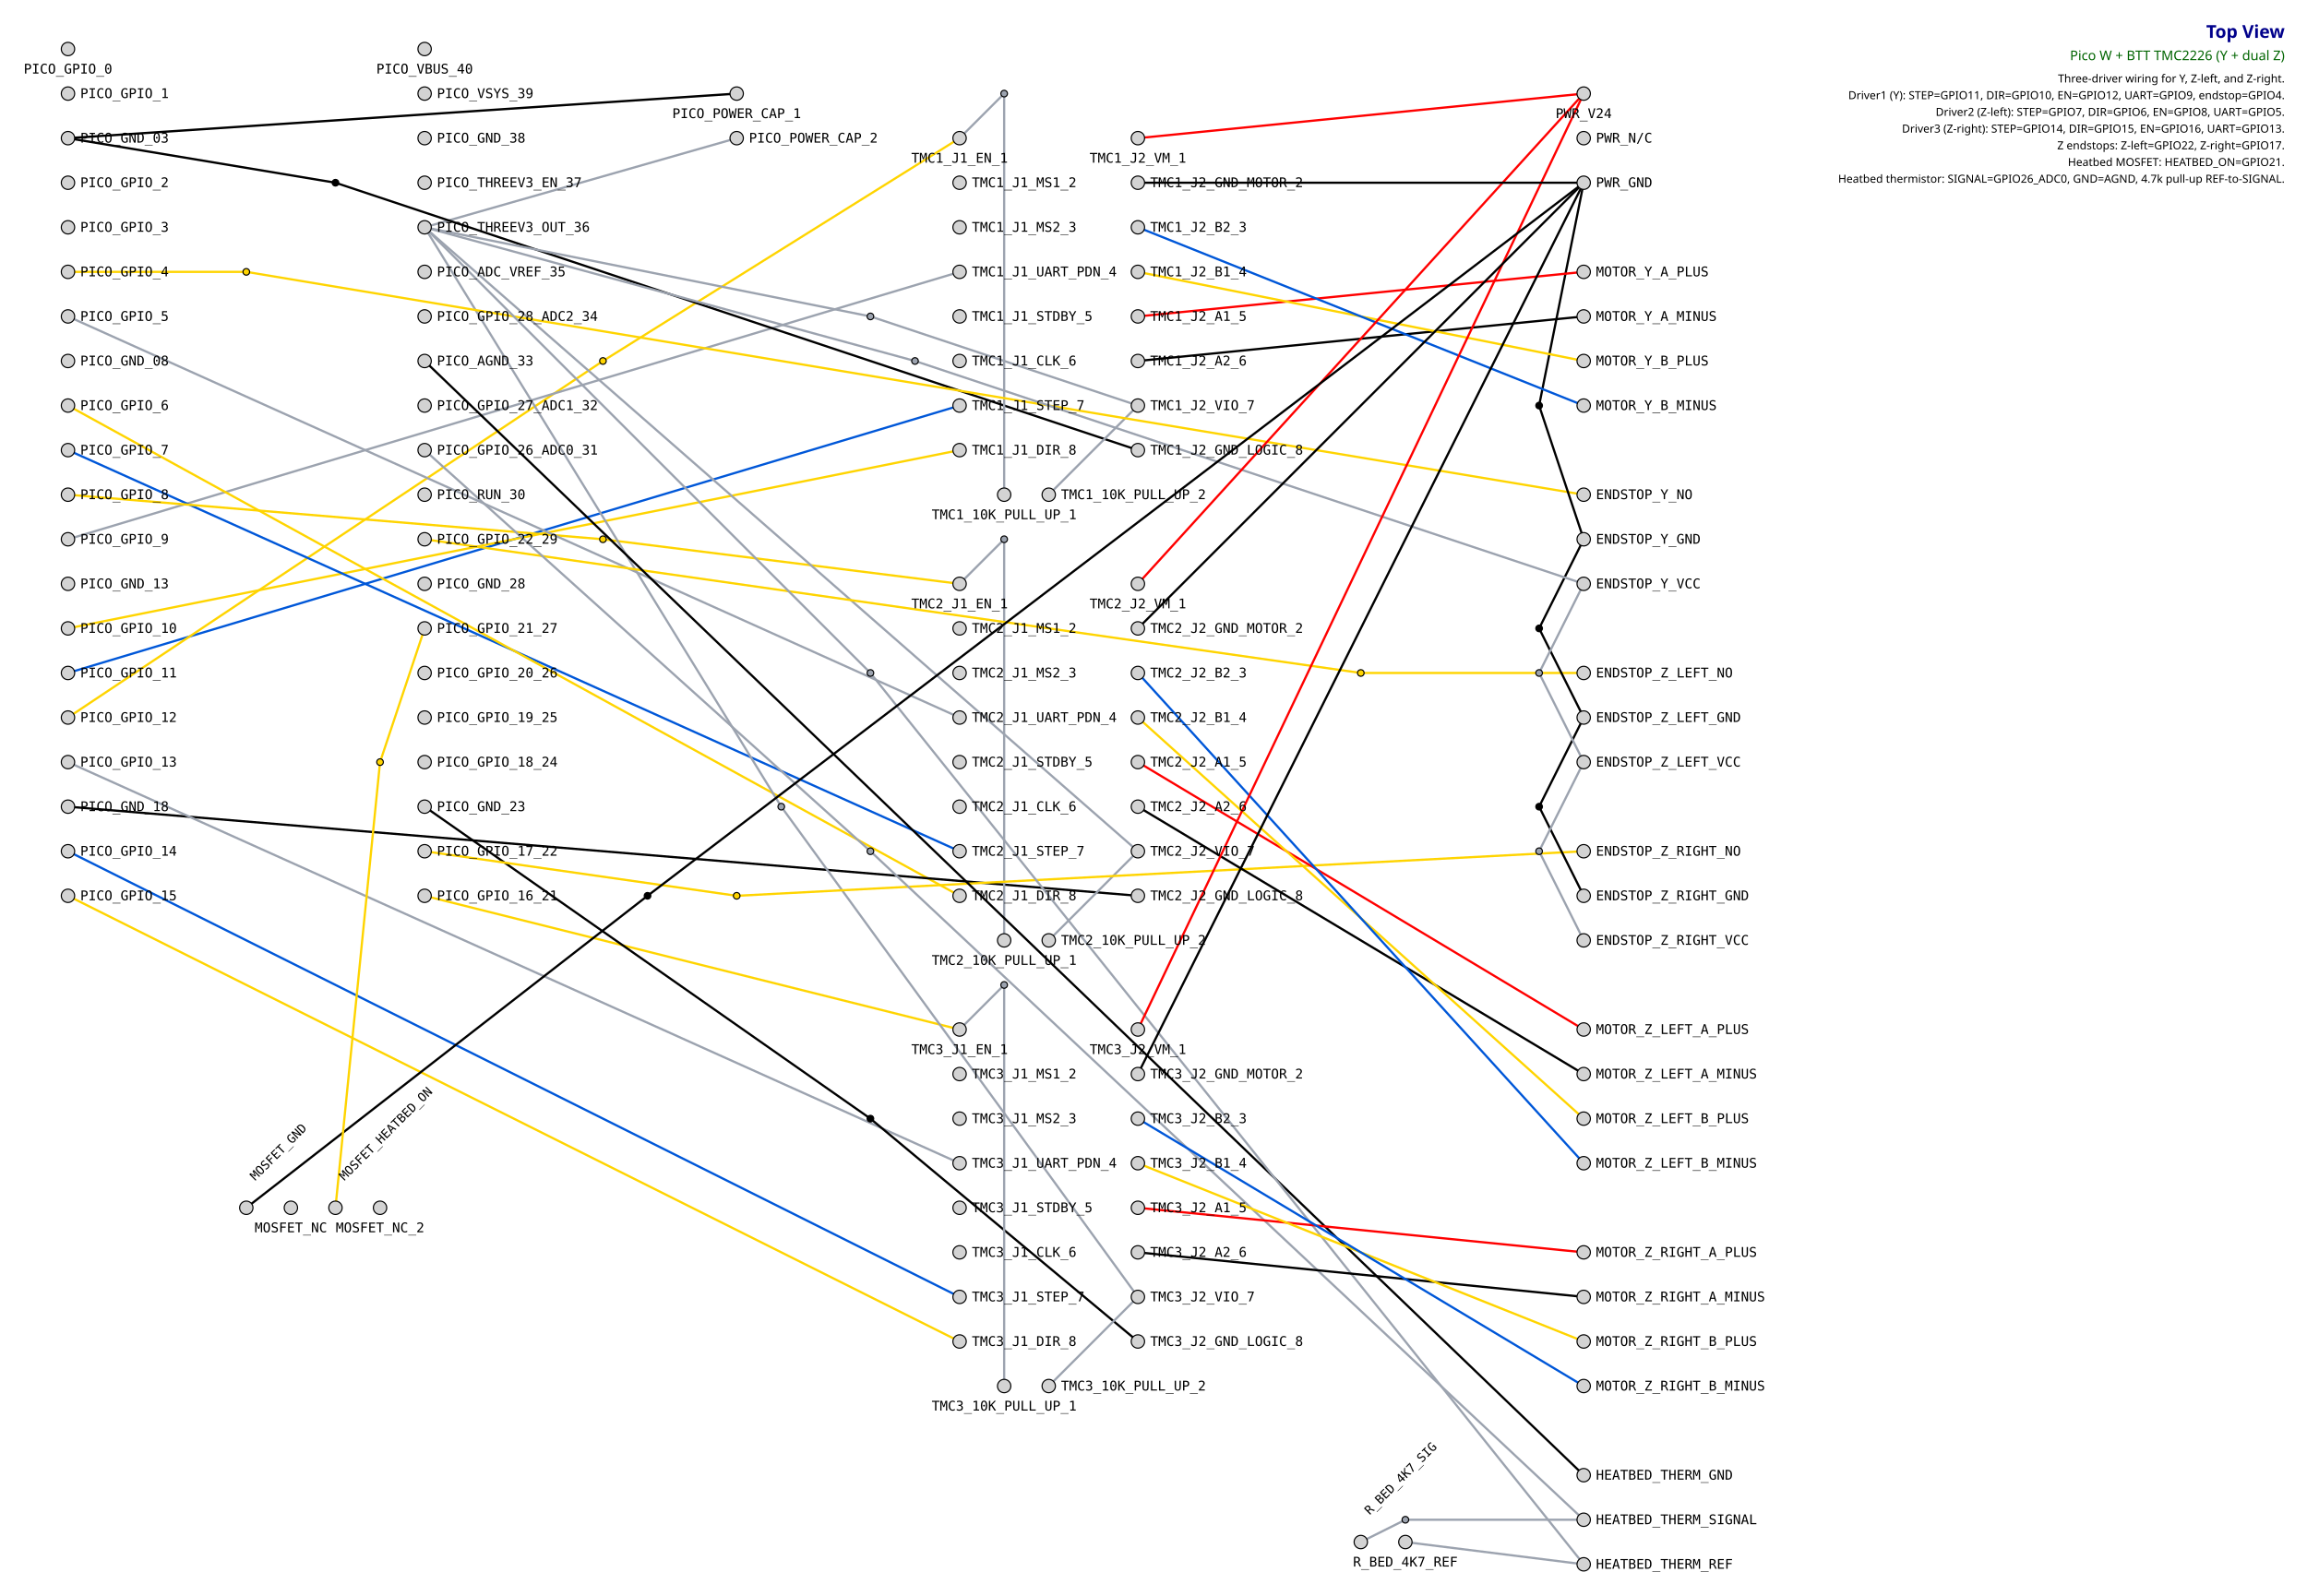
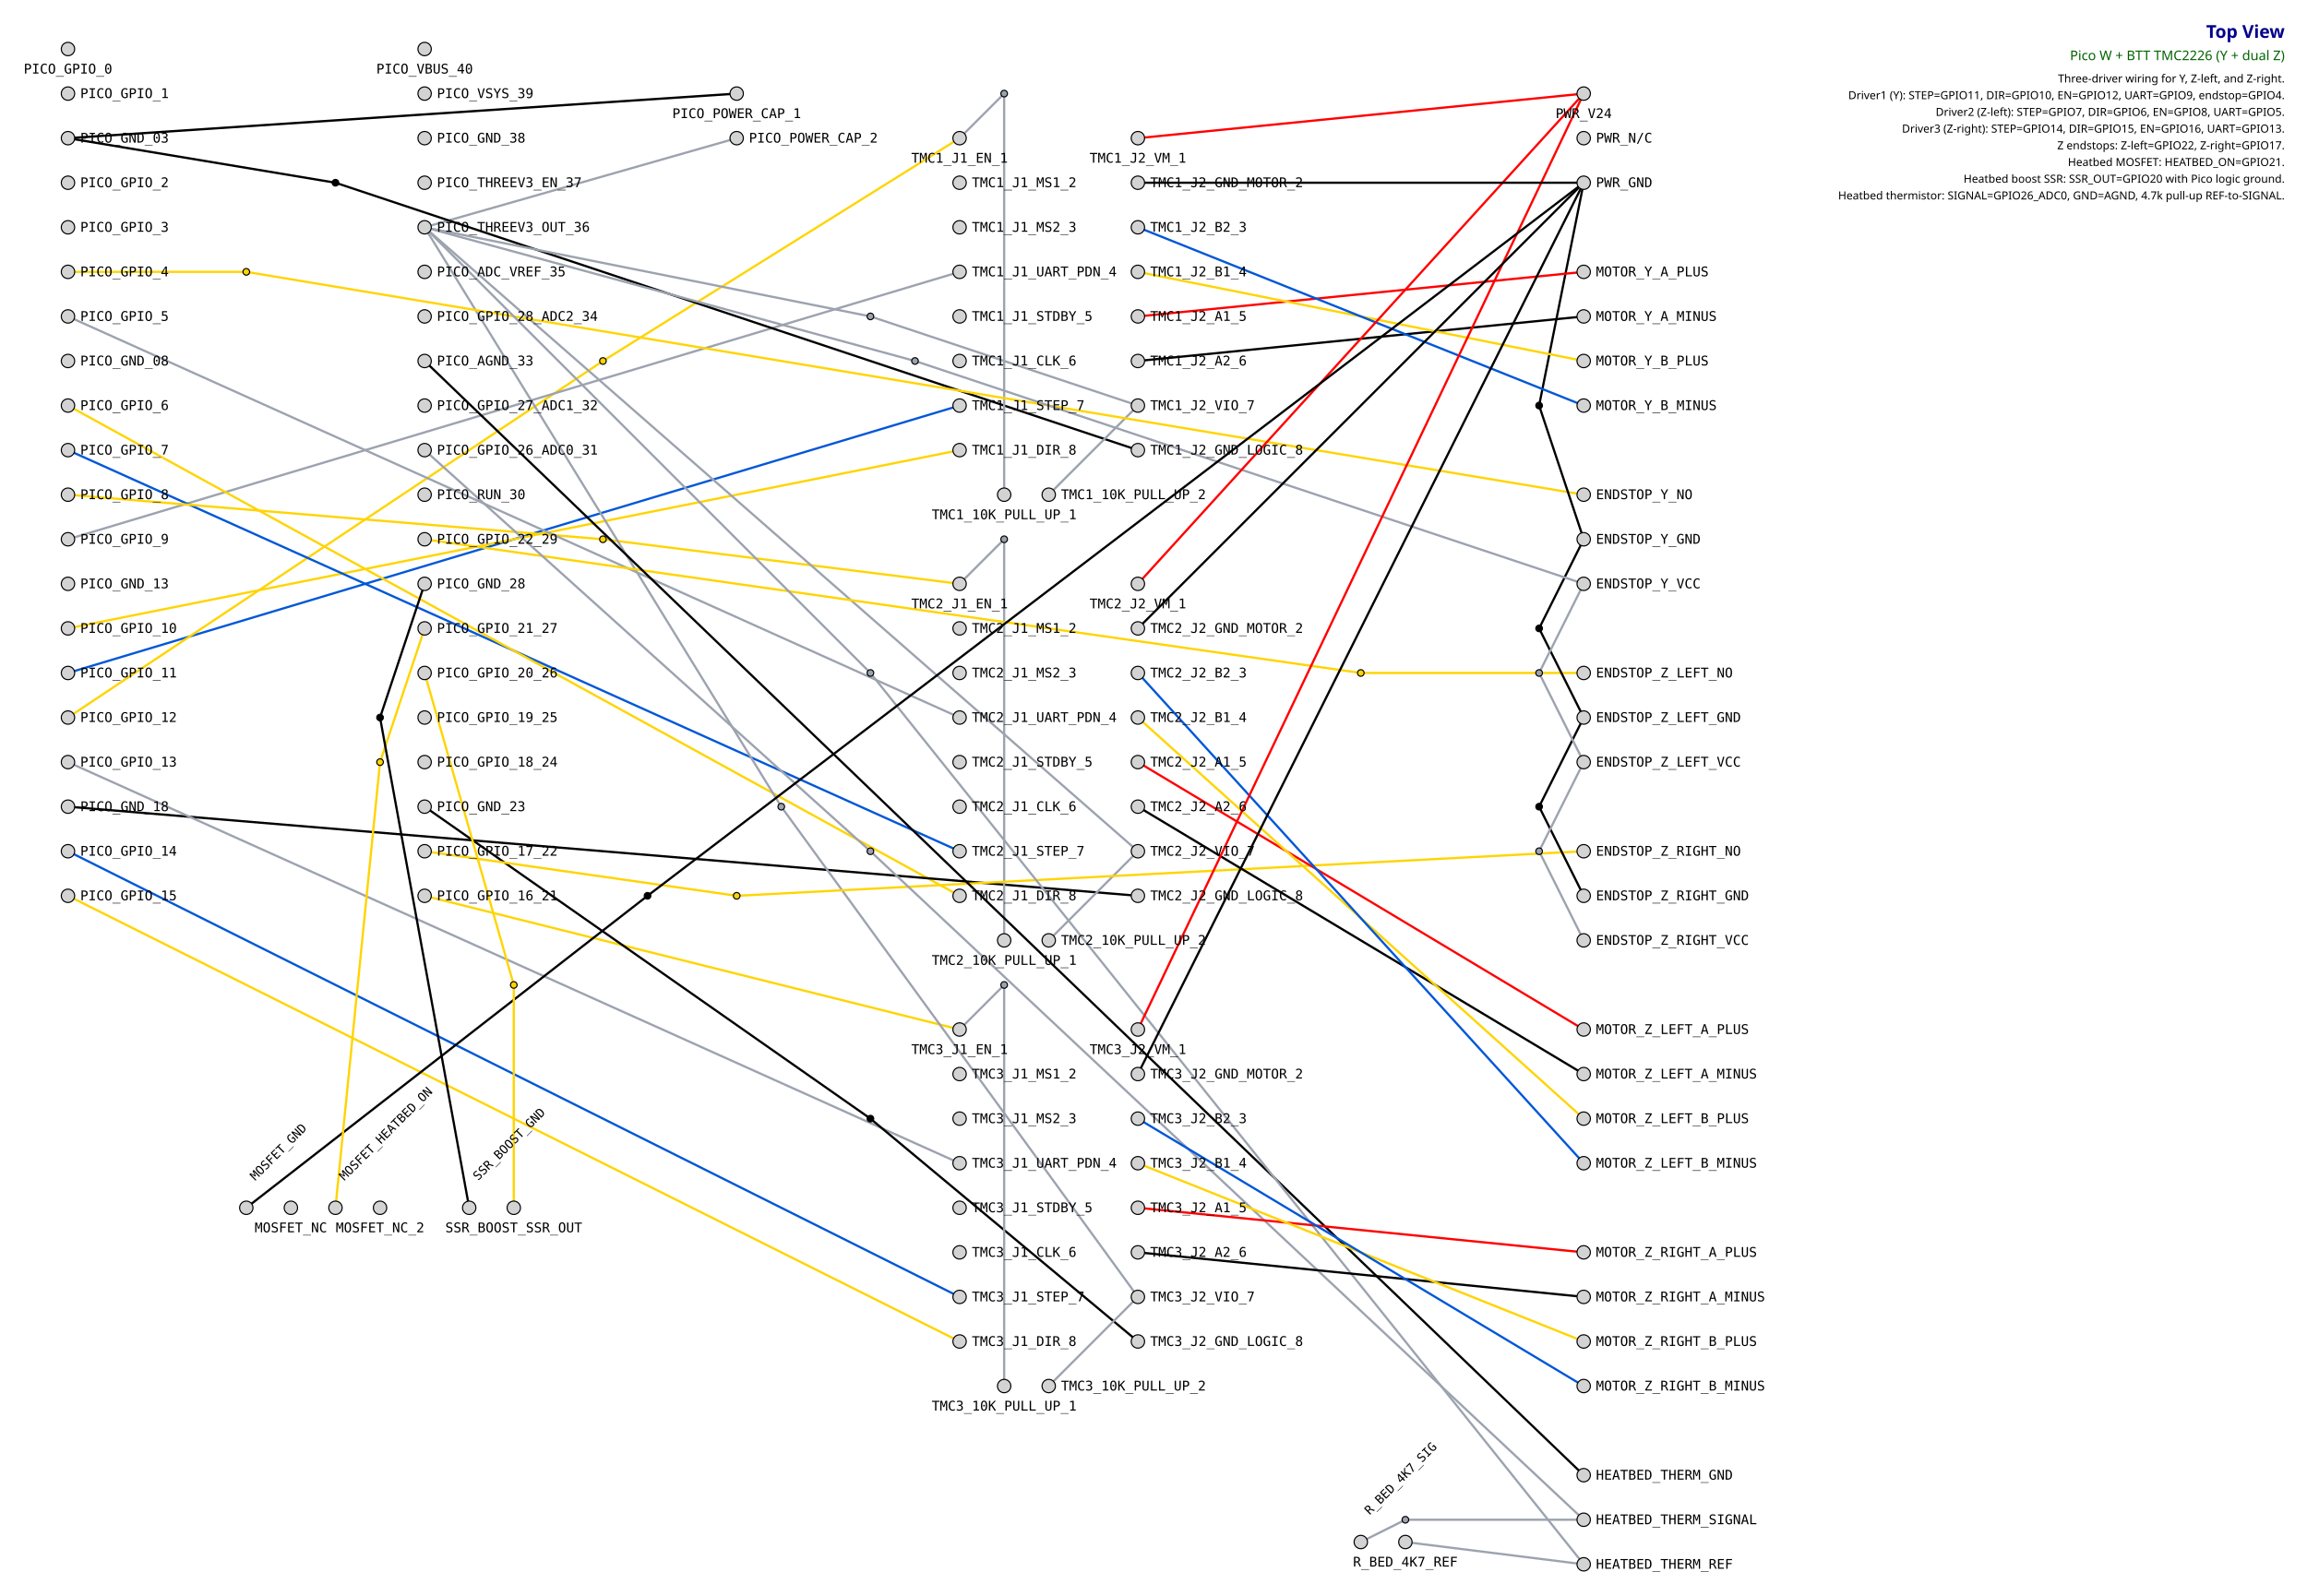
<svg xmlns="http://www.w3.org/2000/svg" viewBox="-1 -4 2070 1432" width="100%" height="100%">
  <line x1="60" y1="120" x2="660" y2="80" stroke="#000000" stroke-width="2" />
  <line x1="660" y1="120" x2="380" y2="200" stroke="#9ca3af" stroke-width="2" />
  <line x1="60" y1="600" x2="860" y2="360" stroke="#0057d8" stroke-width="2" />
  <line x1="60" y1="560" x2="860" y2="400" stroke="#ffd400" stroke-width="2" />
  <line x1="60" y1="640" x2="540" y2="320" stroke="#ffd400" stroke-width="2" />
  <line x1="540" y1="320" x2="860" y2="120" stroke="#ffd400" stroke-width="2" />
  <circle cx="540" cy="320" r="3" fill="#ffd400" stroke="black" stroke-width="1" />
  <line x1="60" y1="480" x2="860" y2="240" stroke="#9ca3af" stroke-width="2" />
  <line x1="60" y1="120" x2="300" y2="160" stroke="#000000" stroke-width="2" />
  <line x1="300" y1="160" x2="1020" y2="400" stroke="#000000" stroke-width="2" />
  <circle cx="300" cy="160" r="3" fill="#000000" stroke="black" stroke-width="1" />
  <line x1="380" y1="200" x2="780" y2="280" stroke="#9ca3af" stroke-width="2" />
  <line x1="780" y1="280" x2="1020" y2="360" stroke="#9ca3af" stroke-width="2" />
  <circle cx="780" cy="280" r="3" fill="#9ca3af" stroke="black" stroke-width="1" />
  <line x1="1020" y1="360" x2="940" y2="440" stroke="#9ca3af" stroke-width="2" />
  <line x1="900" y1="440" x2="900" y2="80" stroke="#9ca3af" stroke-width="2" />
  <line x1="900" y1="80" x2="860" y2="120" stroke="#9ca3af" stroke-width="2" />
  <circle cx="900" cy="80" r="3" fill="#9ca3af" stroke="black" stroke-width="1" />
  <line x1="60" y1="400" x2="860" y2="760" stroke="#0057d8" stroke-width="2" />
  <line x1="60" y1="360" x2="860" y2="800" stroke="#ffd400" stroke-width="2" />
  <line x1="60" y1="440" x2="540" y2="480" stroke="#ffd400" stroke-width="2" />
  <line x1="540" y1="480" x2="860" y2="520" stroke="#ffd400" stroke-width="2" />
  <circle cx="540" cy="480" r="3" fill="#ffd400" stroke="black" stroke-width="1" />
  <line x1="60" y1="280" x2="860" y2="640" stroke="#9ca3af" stroke-width="2" />
  <line x1="60" y1="720" x2="1020" y2="800" stroke="#000000" stroke-width="2" />
  <line x1="380" y1="200" x2="1020" y2="760" stroke="#9ca3af" stroke-width="2" />
  <line x1="1020" y1="760" x2="940" y2="840" stroke="#9ca3af" stroke-width="2" />
  <line x1="900" y1="840" x2="900" y2="480" stroke="#9ca3af" stroke-width="2" />
  <line x1="900" y1="480" x2="860" y2="520" stroke="#9ca3af" stroke-width="2" />
  <circle cx="900" cy="480" r="3" fill="#9ca3af" stroke="black" stroke-width="1" />
  <line x1="60" y1="760" x2="860" y2="1160" stroke="#0057d8" stroke-width="2" />
  <line x1="60" y1="800" x2="860" y2="1200" stroke="#ffd400" stroke-width="2" />
  <line x1="380" y1="800" x2="860" y2="920" stroke="#ffd400" stroke-width="2" />
  <line x1="60" y1="680" x2="860" y2="1040" stroke="#9ca3af" stroke-width="2" />
  <line x1="380" y1="720" x2="780" y2="1000" stroke="#000000" stroke-width="2" />
  <line x1="780" y1="1000" x2="1020" y2="1200" stroke="#000000" stroke-width="2" />
  <circle cx="780" cy="1000" r="3" fill="#000000" stroke="black" stroke-width="1" />
  <line x1="380" y1="200" x2="700" y2="720" stroke="#9ca3af" stroke-width="2" />
  <line x1="700" y1="720" x2="1020" y2="1160" stroke="#9ca3af" stroke-width="2" />
  <circle cx="700" cy="720" r="3" fill="#9ca3af" stroke="black" stroke-width="1" />
  <line x1="1020" y1="1160" x2="940" y2="1240" stroke="#9ca3af" stroke-width="2" />
  <line x1="900" y1="1240" x2="900" y2="880" stroke="#9ca3af" stroke-width="2" />
  <line x1="900" y1="880" x2="860" y2="920" stroke="#9ca3af" stroke-width="2" />
  <circle cx="900" cy="880" r="3" fill="#9ca3af" stroke="black" stroke-width="1" />
  <line x1="60" y1="240" x2="220" y2="240" stroke="#ffd400" stroke-width="2" />
  <line x1="220" y1="240" x2="1420" y2="440" stroke="#ffd400" stroke-width="2" />
  <circle cx="220" cy="240" r="3" fill="#ffd400" stroke="black" stroke-width="1" />
  <line x1="380" y1="480" x2="1220" y2="600" stroke="#ffd400" stroke-width="2" />
  <line x1="1220" y1="600" x2="1420" y2="600" stroke="#ffd400" stroke-width="2" />
  <circle cx="1220" cy="600" r="3" fill="#ffd400" stroke="black" stroke-width="1" />
  <line x1="380" y1="760" x2="660" y2="800" stroke="#ffd400" stroke-width="2" />
  <line x1="660" y1="800" x2="1420" y2="760" stroke="#ffd400" stroke-width="2" />
  <circle cx="660" cy="800" r="3" fill="#ffd400" stroke="black" stroke-width="1" />
  <line x1="1420" y1="160" x2="1380" y2="360" stroke="#000000" stroke-width="2" />
  <line x1="1380" y1="360" x2="1420" y2="480" stroke="#000000" stroke-width="2" />
  <circle cx="1380" cy="360" r="3" fill="#000000" stroke="black" stroke-width="1" />
  <line x1="1420" y1="480" x2="1380" y2="560" stroke="#000000" stroke-width="2" />
  <line x1="1380" y1="560" x2="1420" y2="640" stroke="#000000" stroke-width="2" />
  <circle cx="1380" cy="560" r="3" fill="#000000" stroke="black" stroke-width="1" />
  <line x1="1420" y1="640" x2="1380" y2="720" stroke="#000000" stroke-width="2" />
  <line x1="1380" y1="720" x2="1420" y2="800" stroke="#000000" stroke-width="2" />
  <circle cx="1380" cy="720" r="3" fill="#000000" stroke="black" stroke-width="1" />
  <line x1="1420" y1="520" x2="820" y2="320" stroke="#9ca3af" stroke-width="2" />
  <line x1="820" y1="320" x2="380" y2="200" stroke="#9ca3af" stroke-width="2" />
  <circle cx="820" cy="320" r="3" fill="#9ca3af" stroke="black" stroke-width="1" />
  <line x1="1420" y1="680" x2="1380" y2="600" stroke="#9ca3af" stroke-width="2" />
  <line x1="1380" y1="600" x2="1420" y2="520" stroke="#9ca3af" stroke-width="2" />
  <circle cx="1380" cy="600" r="3" fill="#9ca3af" stroke="black" stroke-width="1" />
  <line x1="1420" y1="840" x2="1380" y2="760" stroke="#9ca3af" stroke-width="2" />
  <line x1="1380" y1="760" x2="1420" y2="680" stroke="#9ca3af" stroke-width="2" />
  <circle cx="1380" cy="760" r="3" fill="#9ca3af" stroke="black" stroke-width="1" />
  <line x1="380" y1="320" x2="1420" y2="1320" stroke="#000000" stroke-width="2" />
  <line x1="380" y1="400" x2="780" y2="760" stroke="#9ca3af" stroke-width="2" />
  <line x1="780" y1="760" x2="1420" y2="1360" stroke="#9ca3af" stroke-width="2" />
  <circle cx="780" cy="760" r="3" fill="#9ca3af" stroke="black" stroke-width="1" />
  <line x1="380" y1="200" x2="780" y2="600" stroke="#9ca3af" stroke-width="2" />
  <line x1="780" y1="600" x2="1420" y2="1400" stroke="#9ca3af" stroke-width="2" />
  <circle cx="780" cy="600" r="3" fill="#9ca3af" stroke="black" stroke-width="1" />
  <line x1="1420" y1="1400" x2="1260" y2="1380" stroke="#9ca3af" stroke-width="2" />
  <line x1="1220" y1="1380" x2="1260" y2="1360" stroke="#9ca3af" stroke-width="2" />
  <line x1="1260" y1="1360" x2="1420" y2="1360" stroke="#9ca3af" stroke-width="2" />
  <circle cx="1260" cy="1360" r="3" fill="#9ca3af" stroke="black" stroke-width="1" />
  <line x1="1420" y1="240" x2="1020" y2="280" stroke="#ff0000" stroke-width="2" />
  <line x1="1420" y1="280" x2="1020" y2="320" stroke="#000000" stroke-width="2" />
  <line x1="1420" y1="320" x2="1020" y2="240" stroke="#ffd400" stroke-width="2" />
  <line x1="1420" y1="360" x2="1020" y2="200" stroke="#0057d8" stroke-width="2" />
  <line x1="1420" y1="920" x2="1020" y2="680" stroke="#ff0000" stroke-width="2" />
  <line x1="1420" y1="960" x2="1020" y2="720" stroke="#000000" stroke-width="2" />
  <line x1="1420" y1="1000" x2="1020" y2="640" stroke="#ffd400" stroke-width="2" />
  <line x1="1420" y1="1040" x2="1020" y2="600" stroke="#0057d8" stroke-width="2" />
  <line x1="1420" y1="1120" x2="1020" y2="1080" stroke="#ff0000" stroke-width="2" />
  <line x1="1420" y1="1160" x2="1020" y2="1120" stroke="#000000" stroke-width="2" />
  <line x1="1420" y1="1200" x2="1020" y2="1040" stroke="#ffd400" stroke-width="2" />
  <line x1="1420" y1="1240" x2="1020" y2="1000" stroke="#0057d8" stroke-width="2" />
  <line x1="1420" y1="80" x2="1020" y2="120" stroke="#ff0000" stroke-width="2" />
  <line x1="1420" y1="80" x2="1020" y2="520" stroke="#ff0000" stroke-width="2" />
  <line x1="1420" y1="80" x2="1020" y2="920" stroke="#ff0000" stroke-width="2" />
  <line x1="1420" y1="160" x2="1020" y2="160" stroke="#000000" stroke-width="2" />
  <line x1="1420" y1="160" x2="1020" y2="560" stroke="#000000" stroke-width="2" />
  <line x1="1420" y1="160" x2="1020" y2="960" stroke="#000000" stroke-width="2" />
  <line x1="1420" y1="160" x2="580" y2="800" stroke="#000000" stroke-width="2" />
  <line x1="580" y1="800" x2="220" y2="1080" stroke="#000000" stroke-width="2" />
  <circle cx="580" cy="800" r="3" fill="#000000" stroke="black" stroke-width="1" />
  <line x1="380" y1="560" x2="340" y2="680" stroke="#ffd400" stroke-width="2" />
  <line x1="340" y1="680" x2="300" y2="1080" stroke="#ffd400" stroke-width="2" />
  <circle cx="340" cy="680" r="3" fill="#ffd400" stroke="black" stroke-width="1" />
+   <line x1="380" y1="520" x2="340" y2="640" stroke="#000000" stroke-width="2" />
+   <line x1="340" y1="640" x2="420" y2="1080" stroke="#000000" stroke-width="2" />
+   <circle cx="340" cy="640" r="3" fill="#000000" stroke="black" stroke-width="1" />
+   <line x1="380" y1="600" x2="460" y2="880" stroke="#ffd400" stroke-width="2" />
+   <line x1="460" y1="880" x2="460" y2="1080" stroke="#ffd400" stroke-width="2" />
+   <circle cx="460" cy="880" r="3" fill="#ffd400" stroke="black" stroke-width="1" />
  <circle cx="60" cy="40" r="6" fill="lightgray" stroke="black" />
  <text x="60" y="62" font-size="12px" font-family="monospace" text-anchor="middle">PICO_GPIO_0</text>
  <circle cx="60" cy="80" r="6" fill="lightgray" stroke="black" />
  <text x="71" y="84" font-size="12px" font-family="monospace" text-anchor="start">PICO_GPIO_1</text>
  <circle cx="60" cy="120" r="6" fill="lightgray" stroke="black" />
  <text x="71" y="124" font-size="12px" font-family="monospace" text-anchor="start">PICO_GND_03</text>
  <circle cx="60" cy="160" r="6" fill="lightgray" stroke="black" />
  <text x="71" y="164" font-size="12px" font-family="monospace" text-anchor="start">PICO_GPIO_2</text>
  <circle cx="60" cy="200" r="6" fill="lightgray" stroke="black" />
  <text x="71" y="204" font-size="12px" font-family="monospace" text-anchor="start">PICO_GPIO_3</text>
  <circle cx="60" cy="240" r="6" fill="lightgray" stroke="black" />
  <text x="71" y="244" font-size="12px" font-family="monospace" text-anchor="start">PICO_GPIO_4</text>
  <circle cx="60" cy="280" r="6" fill="lightgray" stroke="black" />
  <text x="71" y="284" font-size="12px" font-family="monospace" text-anchor="start">PICO_GPIO_5</text>
  <circle cx="60" cy="320" r="6" fill="lightgray" stroke="black" />
  <text x="71" y="324" font-size="12px" font-family="monospace" text-anchor="start">PICO_GND_08</text>
  <circle cx="60" cy="360" r="6" fill="lightgray" stroke="black" />
  <text x="71" y="364" font-size="12px" font-family="monospace" text-anchor="start">PICO_GPIO_6</text>
  <circle cx="60" cy="400" r="6" fill="lightgray" stroke="black" />
  <text x="71" y="404" font-size="12px" font-family="monospace" text-anchor="start">PICO_GPIO_7</text>
  <circle cx="60" cy="440" r="6" fill="lightgray" stroke="black" />
  <text x="71" y="444" font-size="12px" font-family="monospace" text-anchor="start">PICO_GPIO_8</text>
  <circle cx="60" cy="480" r="6" fill="lightgray" stroke="black" />
  <text x="71" y="484" font-size="12px" font-family="monospace" text-anchor="start">PICO_GPIO_9</text>
  <circle cx="60" cy="520" r="6" fill="lightgray" stroke="black" />
  <text x="71" y="524" font-size="12px" font-family="monospace" text-anchor="start">PICO_GND_13</text>
  <circle cx="60" cy="560" r="6" fill="lightgray" stroke="black" />
  <text x="71" y="564" font-size="12px" font-family="monospace" text-anchor="start">PICO_GPIO_10</text>
  <circle cx="60" cy="600" r="6" fill="lightgray" stroke="black" />
  <text x="71" y="604" font-size="12px" font-family="monospace" text-anchor="start">PICO_GPIO_11</text>
  <circle cx="60" cy="640" r="6" fill="lightgray" stroke="black" />
  <text x="71" y="644" font-size="12px" font-family="monospace" text-anchor="start">PICO_GPIO_12</text>
  <circle cx="60" cy="680" r="6" fill="lightgray" stroke="black" />
  <text x="71" y="684" font-size="12px" font-family="monospace" text-anchor="start">PICO_GPIO_13</text>
  <circle cx="60" cy="720" r="6" fill="lightgray" stroke="black" />
  <text x="71" y="724" font-size="12px" font-family="monospace" text-anchor="start">PICO_GND_18</text>
  <circle cx="60" cy="760" r="6" fill="lightgray" stroke="black" />
  <text x="71" y="764" font-size="12px" font-family="monospace" text-anchor="start">PICO_GPIO_14</text>
  <circle cx="60" cy="800" r="6" fill="lightgray" stroke="black" />
  <text x="71" y="804" font-size="12px" font-family="monospace" text-anchor="start">PICO_GPIO_15</text>
  <circle cx="380" cy="40" r="6" fill="lightgray" stroke="black" />
  <text x="380" y="62" font-size="12px" font-family="monospace" text-anchor="middle">PICO_VBUS_40</text>
  <circle cx="380" cy="80" r="6" fill="lightgray" stroke="black" />
  <text x="391" y="84" font-size="12px" font-family="monospace" text-anchor="start">PICO_VSYS_39</text>
  <circle cx="380" cy="120" r="6" fill="lightgray" stroke="black" />
  <text x="391" y="124" font-size="12px" font-family="monospace" text-anchor="start">PICO_GND_38</text>
  <circle cx="380" cy="160" r="6" fill="lightgray" stroke="black" />
  <text x="391" y="164" font-size="12px" font-family="monospace" text-anchor="start">PICO_THREEV3_EN_37</text>
  <circle cx="380" cy="200" r="6" fill="lightgray" stroke="black" />
  <text x="391" y="204" font-size="12px" font-family="monospace" text-anchor="start">PICO_THREEV3_OUT_36</text>
  <circle cx="380" cy="240" r="6" fill="lightgray" stroke="black" />
  <text x="391" y="244" font-size="12px" font-family="monospace" text-anchor="start">PICO_ADC_VREF_35</text>
  <circle cx="380" cy="280" r="6" fill="lightgray" stroke="black" />
  <text x="391" y="284" font-size="12px" font-family="monospace" text-anchor="start">PICO_GPIO_28_ADC2_34</text>
  <circle cx="380" cy="320" r="6" fill="lightgray" stroke="black" />
  <text x="391" y="324" font-size="12px" font-family="monospace" text-anchor="start">PICO_AGND_33</text>
  <circle cx="380" cy="360" r="6" fill="lightgray" stroke="black" />
  <text x="391" y="364" font-size="12px" font-family="monospace" text-anchor="start">PICO_GPIO_27_ADC1_32</text>
  <circle cx="380" cy="400" r="6" fill="lightgray" stroke="black" />
  <text x="391" y="404" font-size="12px" font-family="monospace" text-anchor="start">PICO_GPIO_26_ADC0_31</text>
  <circle cx="380" cy="440" r="6" fill="lightgray" stroke="black" />
  <text x="391" y="444" font-size="12px" font-family="monospace" text-anchor="start">PICO_RUN_30</text>
  <circle cx="380" cy="480" r="6" fill="lightgray" stroke="black" />
  <text x="391" y="484" font-size="12px" font-family="monospace" text-anchor="start">PICO_GPIO_22_29</text>
  <circle cx="380" cy="520" r="6" fill="lightgray" stroke="black" />
  <text x="391" y="524" font-size="12px" font-family="monospace" text-anchor="start">PICO_GND_28</text>
  <circle cx="380" cy="560" r="6" fill="lightgray" stroke="black" />
  <text x="391" y="564" font-size="12px" font-family="monospace" text-anchor="start">PICO_GPIO_21_27</text>
  <circle cx="380" cy="600" r="6" fill="lightgray" stroke="black" />
  <text x="391" y="604" font-size="12px" font-family="monospace" text-anchor="start">PICO_GPIO_20_26</text>
  <circle cx="380" cy="640" r="6" fill="lightgray" stroke="black" />
  <text x="391" y="644" font-size="12px" font-family="monospace" text-anchor="start">PICO_GPIO_19_25</text>
  <circle cx="380" cy="680" r="6" fill="lightgray" stroke="black" />
  <text x="391" y="684" font-size="12px" font-family="monospace" text-anchor="start">PICO_GPIO_18_24</text>
  <circle cx="380" cy="720" r="6" fill="lightgray" stroke="black" />
  <text x="391" y="724" font-size="12px" font-family="monospace" text-anchor="start">PICO_GND_23</text>
  <circle cx="380" cy="760" r="6" fill="lightgray" stroke="black" />
  <text x="391" y="764" font-size="12px" font-family="monospace" text-anchor="start">PICO_GPIO_17_22</text>
  <circle cx="380" cy="800" r="6" fill="lightgray" stroke="black" />
  <text x="391" y="804" font-size="12px" font-family="monospace" text-anchor="start">PICO_GPIO_16_21</text>
  <circle cx="860" cy="120" r="6" fill="lightgray" stroke="black" />
  <text x="860" y="142" font-size="12px" font-family="monospace" text-anchor="middle">TMC1_J1_EN_1</text>
  <circle cx="860" cy="160" r="6" fill="lightgray" stroke="black" />
  <text x="871" y="164" font-size="12px" font-family="monospace" text-anchor="start">TMC1_J1_MS1_2</text>
  <circle cx="860" cy="200" r="6" fill="lightgray" stroke="black" />
  <text x="871" y="204" font-size="12px" font-family="monospace" text-anchor="start">TMC1_J1_MS2_3</text>
  <circle cx="860" cy="240" r="6" fill="lightgray" stroke="black" />
  <text x="871" y="244" font-size="12px" font-family="monospace" text-anchor="start">TMC1_J1_UART_PDN_4</text>
  <circle cx="860" cy="280" r="6" fill="lightgray" stroke="black" />
  <text x="871" y="284" font-size="12px" font-family="monospace" text-anchor="start">TMC1_J1_STDBY_5</text>
  <circle cx="860" cy="320" r="6" fill="lightgray" stroke="black" />
  <text x="871" y="324" font-size="12px" font-family="monospace" text-anchor="start">TMC1_J1_CLK_6</text>
  <circle cx="860" cy="360" r="6" fill="lightgray" stroke="black" />
  <text x="871" y="364" font-size="12px" font-family="monospace" text-anchor="start">TMC1_J1_STEP_7</text>
  <circle cx="860" cy="400" r="6" fill="lightgray" stroke="black" />
  <text x="871" y="404" font-size="12px" font-family="monospace" text-anchor="start">TMC1_J1_DIR_8</text>
  <circle cx="1020" cy="120" r="6" fill="lightgray" stroke="black" />
  <text x="1020" y="142" font-size="12px" font-family="monospace" text-anchor="middle">TMC1_J2_VM_1</text>
  <circle cx="1020" cy="160" r="6" fill="lightgray" stroke="black" />
  <text x="1031" y="164" font-size="12px" font-family="monospace" text-anchor="start">TMC1_J2_GND_MOTOR_2</text>
  <circle cx="1020" cy="200" r="6" fill="lightgray" stroke="black" />
  <text x="1031" y="204" font-size="12px" font-family="monospace" text-anchor="start">TMC1_J2_B2_3</text>
  <circle cx="1020" cy="240" r="6" fill="lightgray" stroke="black" />
  <text x="1031" y="244" font-size="12px" font-family="monospace" text-anchor="start">TMC1_J2_B1_4</text>
  <circle cx="1020" cy="280" r="6" fill="lightgray" stroke="black" />
  <text x="1031" y="284" font-size="12px" font-family="monospace" text-anchor="start">TMC1_J2_A1_5</text>
  <circle cx="1020" cy="320" r="6" fill="lightgray" stroke="black" />
  <text x="1031" y="324" font-size="12px" font-family="monospace" text-anchor="start">TMC1_J2_A2_6</text>
  <circle cx="1020" cy="360" r="6" fill="lightgray" stroke="black" />
  <text x="1031" y="364" font-size="12px" font-family="monospace" text-anchor="start">TMC1_J2_VIO_7</text>
  <circle cx="1020" cy="400" r="6" fill="lightgray" stroke="black" />
  <text x="1031" y="404" font-size="12px" font-family="monospace" text-anchor="start">TMC1_J2_GND_LOGIC_8</text>
  <circle cx="860" cy="520" r="6" fill="lightgray" stroke="black" />
  <text x="860" y="542" font-size="12px" font-family="monospace" text-anchor="middle">TMC2_J1_EN_1</text>
  <circle cx="860" cy="560" r="6" fill="lightgray" stroke="black" />
  <text x="871" y="564" font-size="12px" font-family="monospace" text-anchor="start">TMC2_J1_MS1_2</text>
  <circle cx="860" cy="600" r="6" fill="lightgray" stroke="black" />
  <text x="871" y="604" font-size="12px" font-family="monospace" text-anchor="start">TMC2_J1_MS2_3</text>
  <circle cx="860" cy="640" r="6" fill="lightgray" stroke="black" />
  <text x="871" y="644" font-size="12px" font-family="monospace" text-anchor="start">TMC2_J1_UART_PDN_4</text>
  <circle cx="860" cy="680" r="6" fill="lightgray" stroke="black" />
  <text x="871" y="684" font-size="12px" font-family="monospace" text-anchor="start">TMC2_J1_STDBY_5</text>
  <circle cx="860" cy="720" r="6" fill="lightgray" stroke="black" />
  <text x="871" y="724" font-size="12px" font-family="monospace" text-anchor="start">TMC2_J1_CLK_6</text>
  <circle cx="860" cy="760" r="6" fill="lightgray" stroke="black" />
  <text x="871" y="764" font-size="12px" font-family="monospace" text-anchor="start">TMC2_J1_STEP_7</text>
  <circle cx="860" cy="800" r="6" fill="lightgray" stroke="black" />
  <text x="871" y="804" font-size="12px" font-family="monospace" text-anchor="start">TMC2_J1_DIR_8</text>
  <circle cx="1020" cy="520" r="6" fill="lightgray" stroke="black" />
  <text x="1020" y="542" font-size="12px" font-family="monospace" text-anchor="middle">TMC2_J2_VM_1</text>
  <circle cx="1020" cy="560" r="6" fill="lightgray" stroke="black" />
  <text x="1031" y="564" font-size="12px" font-family="monospace" text-anchor="start">TMC2_J2_GND_MOTOR_2</text>
  <circle cx="1020" cy="600" r="6" fill="lightgray" stroke="black" />
  <text x="1031" y="604" font-size="12px" font-family="monospace" text-anchor="start">TMC2_J2_B2_3</text>
  <circle cx="1020" cy="640" r="6" fill="lightgray" stroke="black" />
  <text x="1031" y="644" font-size="12px" font-family="monospace" text-anchor="start">TMC2_J2_B1_4</text>
  <circle cx="1020" cy="680" r="6" fill="lightgray" stroke="black" />
  <text x="1031" y="684" font-size="12px" font-family="monospace" text-anchor="start">TMC2_J2_A1_5</text>
  <circle cx="1020" cy="720" r="6" fill="lightgray" stroke="black" />
  <text x="1031" y="724" font-size="12px" font-family="monospace" text-anchor="start">TMC2_J2_A2_6</text>
  <circle cx="1020" cy="760" r="6" fill="lightgray" stroke="black" />
  <text x="1031" y="764" font-size="12px" font-family="monospace" text-anchor="start">TMC2_J2_VIO_7</text>
  <circle cx="1020" cy="800" r="6" fill="lightgray" stroke="black" />
  <text x="1031" y="804" font-size="12px" font-family="monospace" text-anchor="start">TMC2_J2_GND_LOGIC_8</text>
  <circle cx="860" cy="920" r="6" fill="lightgray" stroke="black" />
  <text x="860" y="942" font-size="12px" font-family="monospace" text-anchor="middle">TMC3_J1_EN_1</text>
  <circle cx="860" cy="960" r="6" fill="lightgray" stroke="black" />
  <text x="871" y="964" font-size="12px" font-family="monospace" text-anchor="start">TMC3_J1_MS1_2</text>
  <circle cx="860" cy="1000" r="6" fill="lightgray" stroke="black" />
  <text x="871" y="1004" font-size="12px" font-family="monospace" text-anchor="start">TMC3_J1_MS2_3</text>
  <circle cx="860" cy="1040" r="6" fill="lightgray" stroke="black" />
  <text x="871" y="1044" font-size="12px" font-family="monospace" text-anchor="start">TMC3_J1_UART_PDN_4</text>
  <circle cx="860" cy="1080" r="6" fill="lightgray" stroke="black" />
  <text x="871" y="1084" font-size="12px" font-family="monospace" text-anchor="start">TMC3_J1_STDBY_5</text>
  <circle cx="860" cy="1120" r="6" fill="lightgray" stroke="black" />
  <text x="871" y="1124" font-size="12px" font-family="monospace" text-anchor="start">TMC3_J1_CLK_6</text>
  <circle cx="860" cy="1160" r="6" fill="lightgray" stroke="black" />
  <text x="871" y="1164" font-size="12px" font-family="monospace" text-anchor="start">TMC3_J1_STEP_7</text>
  <circle cx="860" cy="1200" r="6" fill="lightgray" stroke="black" />
  <text x="871" y="1204" font-size="12px" font-family="monospace" text-anchor="start">TMC3_J1_DIR_8</text>
  <circle cx="1020" cy="920" r="6" fill="lightgray" stroke="black" />
  <text x="1020" y="942" font-size="12px" font-family="monospace" text-anchor="middle">TMC3_J2_VM_1</text>
  <circle cx="1020" cy="960" r="6" fill="lightgray" stroke="black" />
  <text x="1031" y="964" font-size="12px" font-family="monospace" text-anchor="start">TMC3_J2_GND_MOTOR_2</text>
  <circle cx="1020" cy="1000" r="6" fill="lightgray" stroke="black" />
  <text x="1031" y="1004" font-size="12px" font-family="monospace" text-anchor="start">TMC3_J2_B2_3</text>
  <circle cx="1020" cy="1040" r="6" fill="lightgray" stroke="black" />
  <text x="1031" y="1044" font-size="12px" font-family="monospace" text-anchor="start">TMC3_J2_B1_4</text>
  <circle cx="1020" cy="1080" r="6" fill="lightgray" stroke="black" />
  <text x="1031" y="1084" font-size="12px" font-family="monospace" text-anchor="start">TMC3_J2_A1_5</text>
  <circle cx="1020" cy="1120" r="6" fill="lightgray" stroke="black" />
  <text x="1031" y="1124" font-size="12px" font-family="monospace" text-anchor="start">TMC3_J2_A2_6</text>
  <circle cx="1020" cy="1160" r="6" fill="lightgray" stroke="black" />
  <text x="1031" y="1164" font-size="12px" font-family="monospace" text-anchor="start">TMC3_J2_VIO_7</text>
  <circle cx="1020" cy="1200" r="6" fill="lightgray" stroke="black" />
  <text x="1031" y="1204" font-size="12px" font-family="monospace" text-anchor="start">TMC3_J2_GND_LOGIC_8</text>
  <circle cx="900" cy="440" r="6" fill="lightgray" stroke="black" />
  <text x="900" y="462" font-size="12px" font-family="monospace" text-anchor="middle">TMC1_10K_PULL_UP_1</text>
  <circle cx="940" cy="440" r="6" fill="lightgray" stroke="black" />
  <text x="951" y="444" font-size="12px" font-family="monospace" text-anchor="start">TMC1_10K_PULL_UP_2</text>
  <circle cx="900" cy="840" r="6" fill="lightgray" stroke="black" />
  <text x="900" y="862" font-size="12px" font-family="monospace" text-anchor="middle">TMC2_10K_PULL_UP_1</text>
  <circle cx="940" cy="840" r="6" fill="lightgray" stroke="black" />
  <text x="951" y="844" font-size="12px" font-family="monospace" text-anchor="start">TMC2_10K_PULL_UP_2</text>
  <circle cx="900" cy="1240" r="6" fill="lightgray" stroke="black" />
  <text x="900" y="1262" font-size="12px" font-family="monospace" text-anchor="middle">TMC3_10K_PULL_UP_1</text>
  <circle cx="940" cy="1240" r="6" fill="lightgray" stroke="black" />
  <text x="951" y="1244" font-size="12px" font-family="monospace" text-anchor="start">TMC3_10K_PULL_UP_2</text>
  <circle cx="660" cy="80" r="6" fill="lightgray" stroke="black" />
  <text x="660" y="102" font-size="12px" font-family="monospace" text-anchor="middle">PICO_POWER_CAP_1</text>
  <circle cx="660" cy="120" r="6" fill="lightgray" stroke="black" />
  <text x="671" y="124" font-size="12px" font-family="monospace" text-anchor="start">PICO_POWER_CAP_2</text>
  <circle cx="1420" cy="1320" r="6" fill="lightgray" stroke="black" />
  <text x="1431" y="1324" font-size="12px" font-family="monospace" text-anchor="start">HEATBED_THERM_GND</text>
  <circle cx="1420" cy="1360" r="6" fill="lightgray" stroke="black" />
  <text x="1431" y="1364" font-size="12px" font-family="monospace" text-anchor="start">HEATBED_THERM_SIGNAL</text>
  <circle cx="1420" cy="1400" r="6" fill="lightgray" stroke="black" />
  <text x="1431" y="1404" font-size="12px" font-family="monospace" text-anchor="start">HEATBED_THERM_REF</text>
  <circle cx="1220" cy="1380" r="6" fill="lightgray" stroke="black" />
  <text x="1228" y="1356" font-size="11px" font-family="monospace" text-anchor="start" transform="rotate(-45,1228,1356)">R_BED_4K7_SIG</text>
  <circle cx="1260" cy="1380" r="6" fill="lightgray" stroke="black" />
  <text x="1260" y="1402" font-size="12px" font-family="monospace" text-anchor="middle">R_BED_4K7_REF</text>
  <circle cx="1420" cy="440" r="6" fill="lightgray" stroke="black" />
  <text x="1431" y="444" font-size="12px" font-family="monospace" text-anchor="start">ENDSTOP_Y_NO</text>
  <circle cx="1420" cy="480" r="6" fill="lightgray" stroke="black" />
  <text x="1431" y="484" font-size="12px" font-family="monospace" text-anchor="start">ENDSTOP_Y_GND</text>
  <circle cx="1420" cy="520" r="6" fill="lightgray" stroke="black" />
  <text x="1431" y="524" font-size="12px" font-family="monospace" text-anchor="start">ENDSTOP_Y_VCC</text>
  <circle cx="1420" cy="240" r="6" fill="lightgray" stroke="black" />
  <text x="1431" y="244" font-size="12px" font-family="monospace" text-anchor="start">MOTOR_Y_A_PLUS</text>
  <circle cx="1420" cy="280" r="6" fill="lightgray" stroke="black" />
  <text x="1431" y="284" font-size="12px" font-family="monospace" text-anchor="start">MOTOR_Y_A_MINUS</text>
  <circle cx="1420" cy="320" r="6" fill="lightgray" stroke="black" />
  <text x="1431" y="324" font-size="12px" font-family="monospace" text-anchor="start">MOTOR_Y_B_PLUS</text>
  <circle cx="1420" cy="360" r="6" fill="lightgray" stroke="black" />
  <text x="1431" y="364" font-size="12px" font-family="monospace" text-anchor="start">MOTOR_Y_B_MINUS</text>
  <circle cx="1420" cy="600" r="6" fill="lightgray" stroke="black" />
  <text x="1431" y="604" font-size="12px" font-family="monospace" text-anchor="start">ENDSTOP_Z_LEFT_NO</text>
  <circle cx="1420" cy="640" r="6" fill="lightgray" stroke="black" />
  <text x="1431" y="644" font-size="12px" font-family="monospace" text-anchor="start">ENDSTOP_Z_LEFT_GND</text>
  <circle cx="1420" cy="680" r="6" fill="lightgray" stroke="black" />
  <text x="1431" y="684" font-size="12px" font-family="monospace" text-anchor="start">ENDSTOP_Z_LEFT_VCC</text>
  <circle cx="1420" cy="760" r="6" fill="lightgray" stroke="black" />
  <text x="1431" y="764" font-size="12px" font-family="monospace" text-anchor="start">ENDSTOP_Z_RIGHT_NO</text>
  <circle cx="1420" cy="800" r="6" fill="lightgray" stroke="black" />
  <text x="1431" y="804" font-size="12px" font-family="monospace" text-anchor="start">ENDSTOP_Z_RIGHT_GND</text>
  <circle cx="1420" cy="840" r="6" fill="lightgray" stroke="black" />
  <text x="1431" y="844" font-size="12px" font-family="monospace" text-anchor="start">ENDSTOP_Z_RIGHT_VCC</text>
  <circle cx="1420" cy="920" r="6" fill="lightgray" stroke="black" />
  <text x="1431" y="924" font-size="12px" font-family="monospace" text-anchor="start">MOTOR_Z_LEFT_A_PLUS</text>
  <circle cx="1420" cy="960" r="6" fill="lightgray" stroke="black" />
  <text x="1431" y="964" font-size="12px" font-family="monospace" text-anchor="start">MOTOR_Z_LEFT_A_MINUS</text>
  <circle cx="1420" cy="1000" r="6" fill="lightgray" stroke="black" />
  <text x="1431" y="1004" font-size="12px" font-family="monospace" text-anchor="start">MOTOR_Z_LEFT_B_PLUS</text>
  <circle cx="1420" cy="1040" r="6" fill="lightgray" stroke="black" />
  <text x="1431" y="1044" font-size="12px" font-family="monospace" text-anchor="start">MOTOR_Z_LEFT_B_MINUS</text>
  <circle cx="1420" cy="1120" r="6" fill="lightgray" stroke="black" />
  <text x="1431" y="1124" font-size="12px" font-family="monospace" text-anchor="start">MOTOR_Z_RIGHT_A_PLUS</text>
  <circle cx="1420" cy="1160" r="6" fill="lightgray" stroke="black" />
  <text x="1431" y="1164" font-size="12px" font-family="monospace" text-anchor="start">MOTOR_Z_RIGHT_A_MINUS</text>
  <circle cx="1420" cy="1200" r="6" fill="lightgray" stroke="black" />
  <text x="1431" y="1204" font-size="12px" font-family="monospace" text-anchor="start">MOTOR_Z_RIGHT_B_PLUS</text>
  <circle cx="1420" cy="1240" r="6" fill="lightgray" stroke="black" />
  <text x="1431" y="1244" font-size="12px" font-family="monospace" text-anchor="start">MOTOR_Z_RIGHT_B_MINUS</text>
  <circle cx="1420" cy="80" r="6" fill="lightgray" stroke="black" />
  <text x="1420" y="102" font-size="12px" font-family="monospace" text-anchor="middle">PWR_V24</text>
  <circle cx="1420" cy="120" r="6" fill="lightgray" stroke="black" />
  <text x="1431" y="124" font-size="12px" font-family="monospace" text-anchor="start">PWR_N/C</text>
  <circle cx="1420" cy="160" r="6" fill="lightgray" stroke="black" />
  <text x="1431" y="164" font-size="12px" font-family="monospace" text-anchor="start">PWR_GND</text>
  <circle cx="220" cy="1080" r="6" fill="lightgray" stroke="black" />
  <text x="228" y="1056" font-size="11px" font-family="monospace" text-anchor="start" transform="rotate(-45,228,1056)">MOSFET_GND</text>
  <circle cx="260" cy="1080" r="6" fill="lightgray" stroke="black" />
  <text x="260" y="1102" font-size="12px" font-family="monospace" text-anchor="middle">MOSFET_NC</text>
  <circle cx="300" cy="1080" r="6" fill="lightgray" stroke="black" />
  <text x="308" y="1056" font-size="11px" font-family="monospace" text-anchor="start" transform="rotate(-45,308,1056)">MOSFET_HEATBED_ON</text>
  <circle cx="340" cy="1080" r="6" fill="lightgray" stroke="black" />
  <text x="340" y="1102" font-size="12px" font-family="monospace" text-anchor="middle">MOSFET_NC_2</text>
+   <circle cx="420" cy="1080" r="6" fill="lightgray" stroke="black" />
+   <text x="428" y="1056" font-size="11px" font-family="monospace" text-anchor="start" transform="rotate(-45,428,1056)">SSR_BOOST_GND</text>
+   <circle cx="460" cy="1080" r="6" fill="lightgray" stroke="black" />
+   <text x="460" y="1102" font-size="12px" font-family="monospace" text-anchor="middle">SSR_BOOST_SSR_OUT</text>
  <text x="2049" y="30" font-size="16px" font-family="sans-serif" font-weight="bold" text-anchor="end" fill="darkblue">Top View</text>
  <text x="2049" y="50" font-size="12px" font-family="sans-serif" text-anchor="end" fill="darkgreen">Pico W + BTT TMC2226 (Y + dual Z)</text>
  <text x="2049" y="70" font-size="10px" font-family="sans-serif" text-anchor="end" fill="black">Three-driver wiring for Y, Z-left, and Z-right.</text>
  <text x="2049" y="85" font-size="10px" font-family="sans-serif" text-anchor="end" fill="black">Driver1 (Y): STEP=GPIO11, DIR=GPIO10, EN=GPIO12, UART=GPIO9, endstop=GPIO4.</text>
  <text x="2049" y="100" font-size="10px" font-family="sans-serif" text-anchor="end" fill="black">Driver2 (Z-left): STEP=GPIO7, DIR=GPIO6, EN=GPIO8, UART=GPIO5.</text>
  <text x="2049" y="115" font-size="10px" font-family="sans-serif" text-anchor="end" fill="black">Driver3 (Z-right): STEP=GPIO14, DIR=GPIO15, EN=GPIO16, UART=GPIO13.</text>
  <text x="2049" y="130" font-size="10px" font-family="sans-serif" text-anchor="end" fill="black">Z endstops: Z-left=GPIO22, Z-right=GPIO17.</text>
  <text x="2049" y="145" font-size="10px" font-family="sans-serif" text-anchor="end" fill="black">Heatbed MOSFET: HEATBED_ON=GPIO21.</text>
-   <text x="2049" y="160" font-size="10px" font-family="sans-serif" text-anchor="end" fill="black">Heatbed thermistor: SIGNAL=GPIO26_ADC0, GND=AGND, 4.7k pull-up REF-to-SIGNAL.</text>
+   <text x="2049" y="160" font-size="10px" font-family="sans-serif" text-anchor="end" fill="black">Heatbed boost SSR: SSR_OUT=GPIO20 with Pico logic ground.</text>
+   <text x="2049" y="175" font-size="10px" font-family="sans-serif" text-anchor="end" fill="black">Heatbed thermistor: SIGNAL=GPIO26_ADC0, GND=AGND, 4.7k pull-up REF-to-SIGNAL.</text>
</svg>
